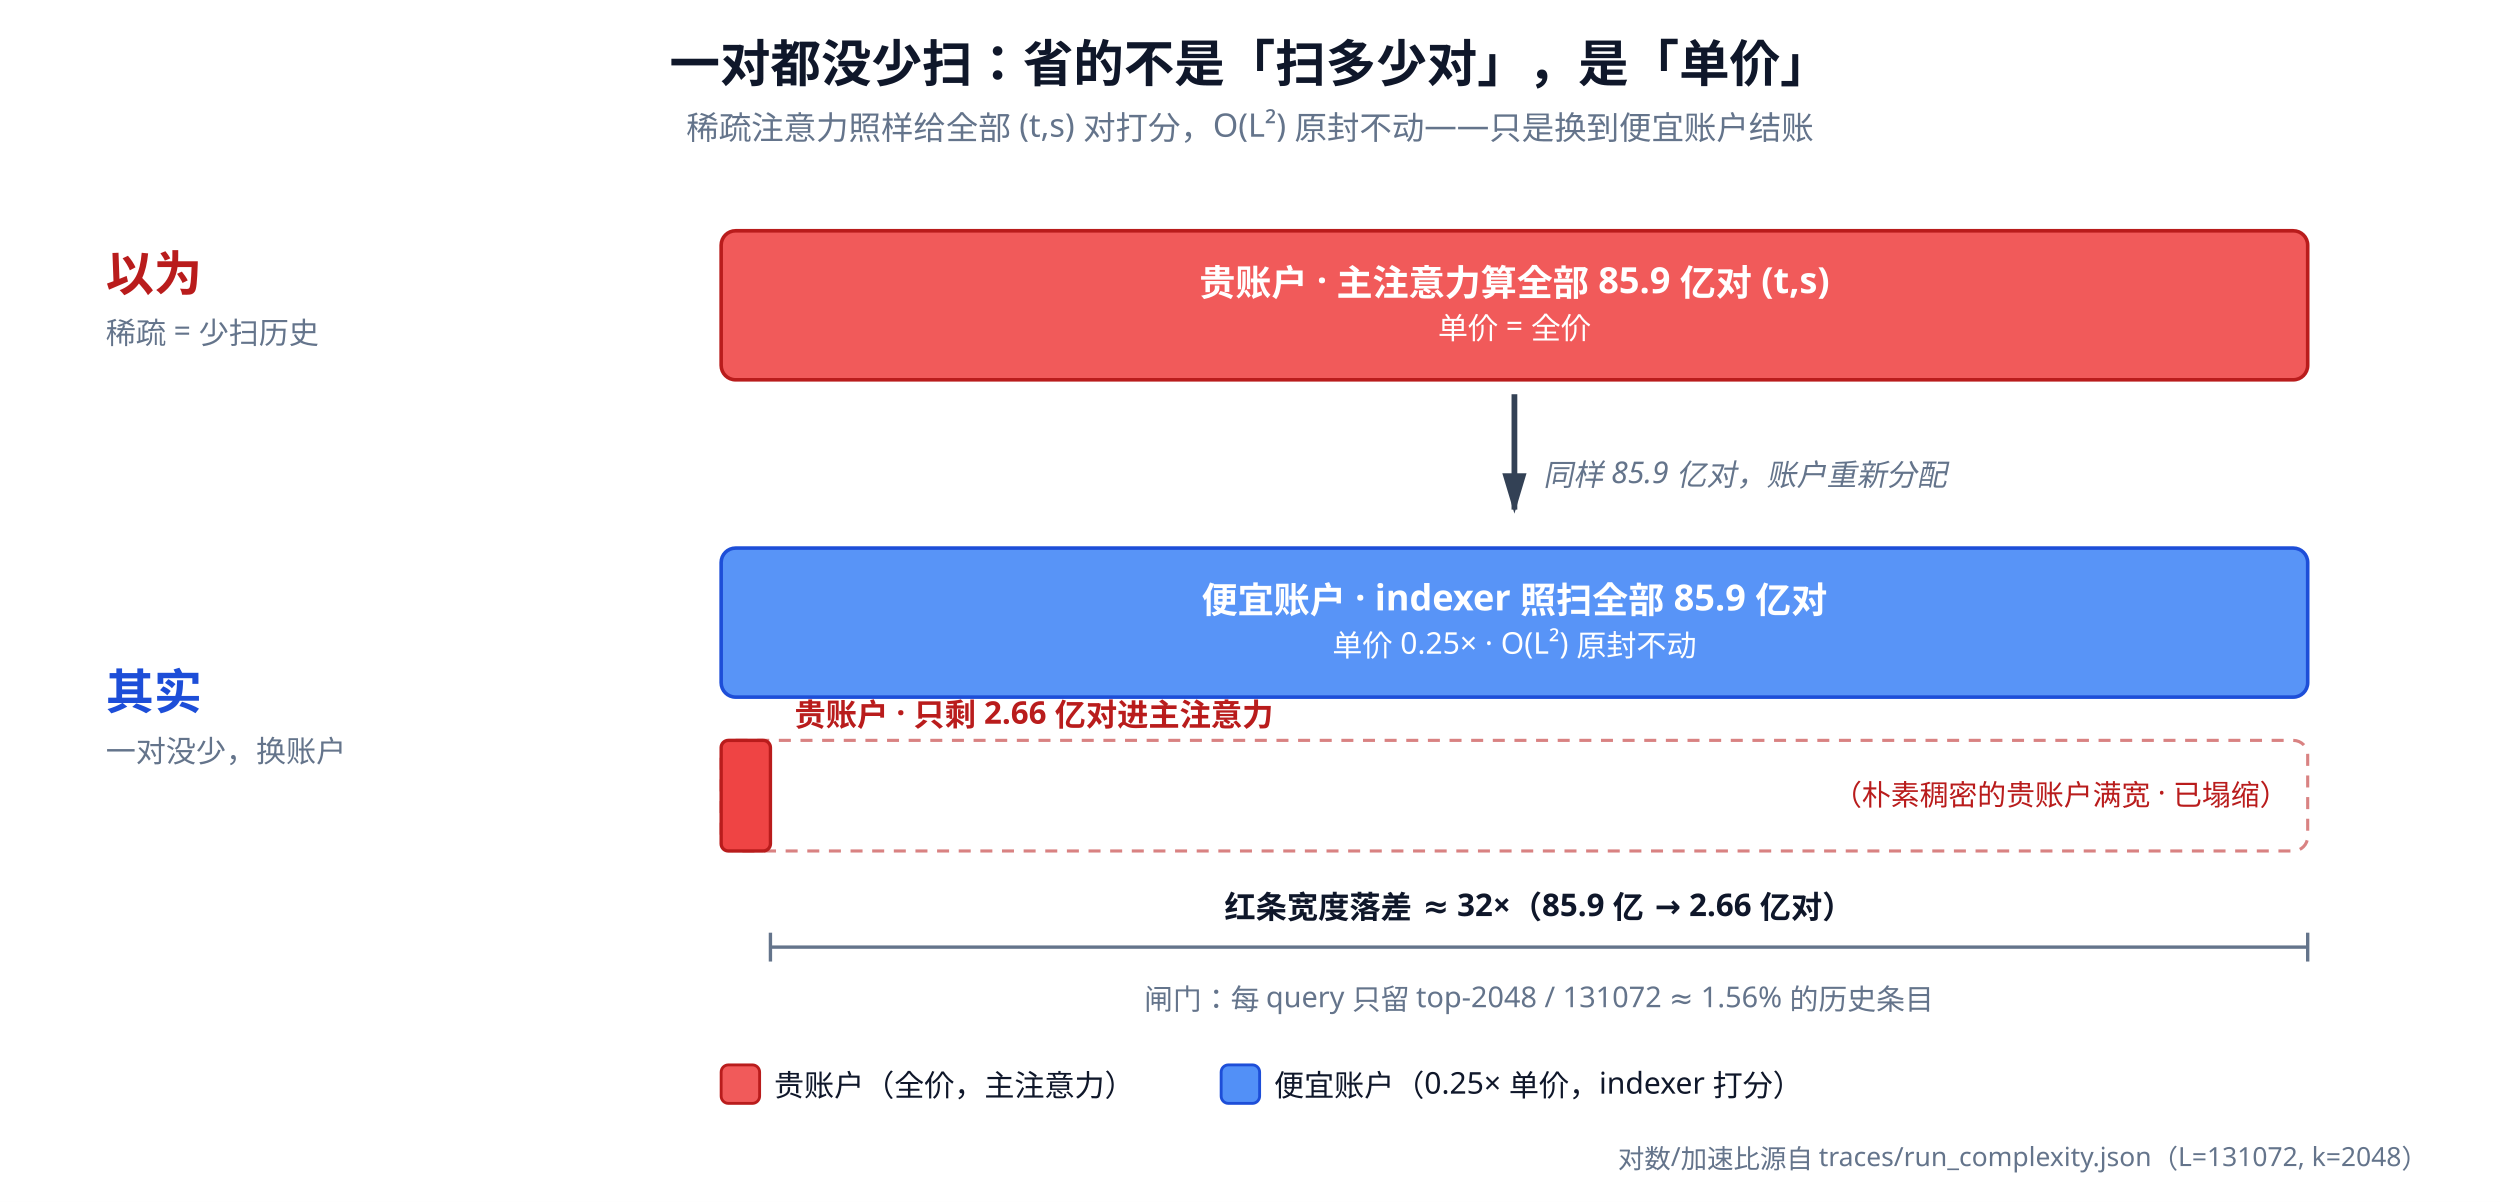
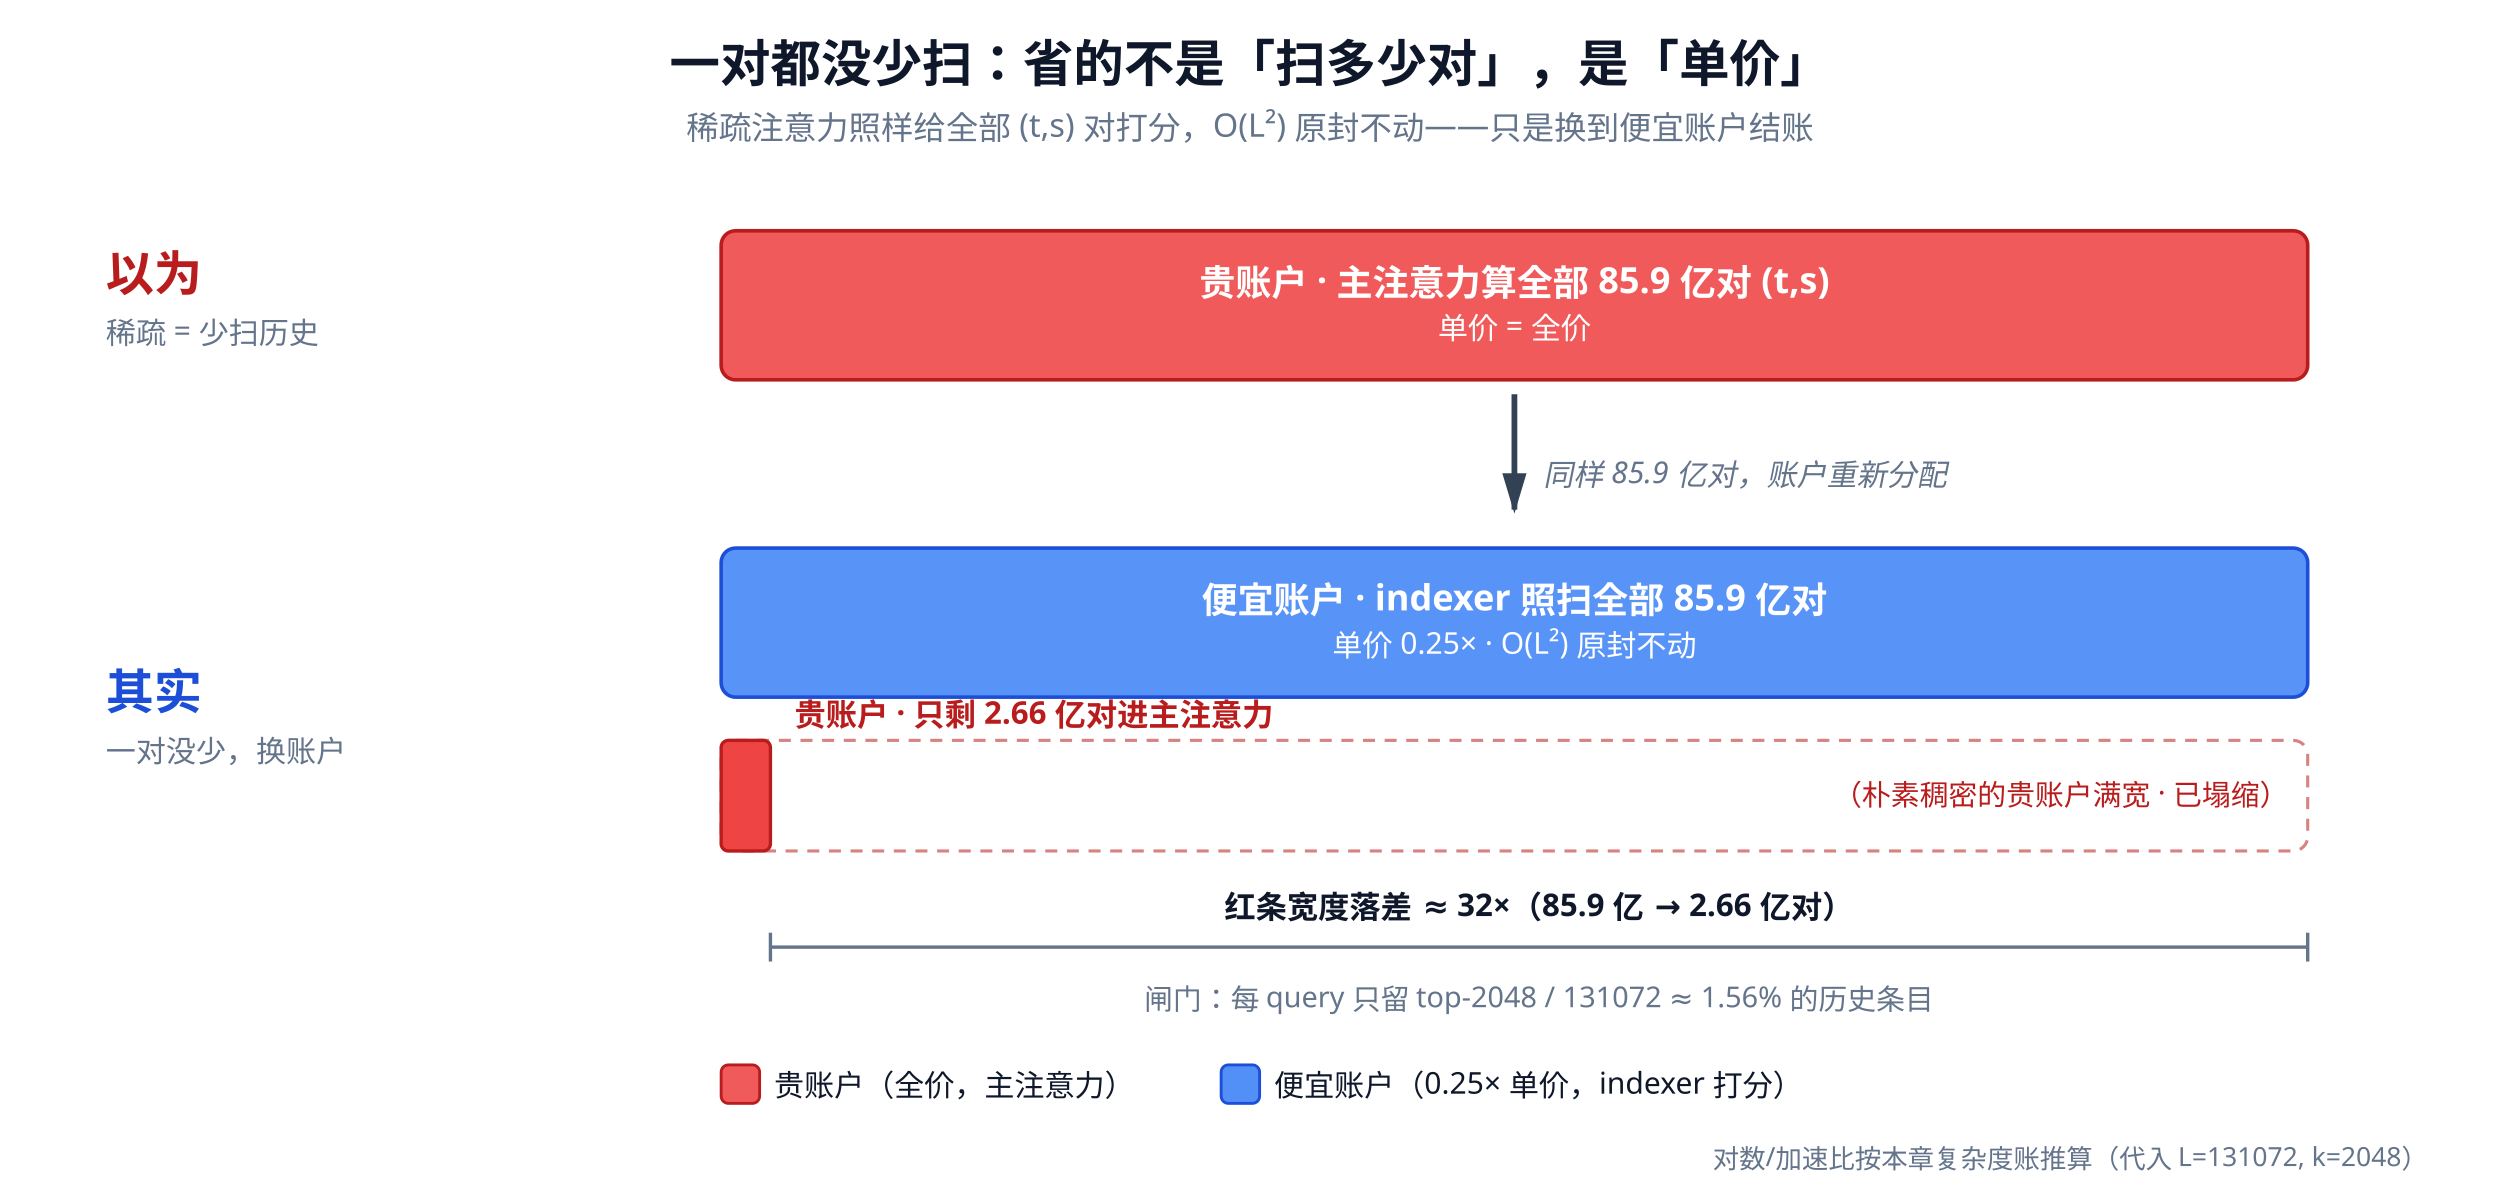
<svg xmlns="http://www.w3.org/2000/svg" viewBox="0 0 1040 500">
  <defs>
    <marker id="a" viewBox="0 0 10 6" refX="9" refY="3" markerWidth="7" markerHeight="5" orient="auto">
      <path d="M0,0 L10,3 L0,6 Z" fill="#334155" />
    </marker>
  </defs>
  <rect width="1040" height="500" fill="white" />
  <text x="520.0" y="34.0" text-anchor="middle" font-family="sans-serif" font-size="21" font-weight="bold" fill="#0f172a">一对都没少扫：省的不是「扫多少对」，是「单价」</text>
  <text x="520.0" y="58.0" text-anchor="middle" font-family="sans-serif" font-size="13.5" fill="#64748b">稀疏注意力照样给全部 (t,s) 对打分，O(L²) 原封不动——只是换到便宜账户结账</text>
  <text x="44.0" y="121.0" text-anchor="start" font-family="sans-serif" font-size="20" font-weight="bold" fill="#b91c1c">以为</text>
  <text x="44.0" y="143.0" text-anchor="start" font-family="sans-serif" font-size="12.5" fill="#64748b">稀疏 = 少扫历史</text>
  <rect x="300" y="96" width="660" height="62" rx="6" fill="#ef4444" fill-opacity="0.88" stroke="#b91c1c" stroke-width="1.5" />
  <text x="630.0" y="123.0" text-anchor="middle" font-family="sans-serif" font-size="15" font-weight="bold" fill="white">贵账户 · 主注意力算全部 85.9 亿对 (t,s)</text>
  <text x="630.0" y="141.0" text-anchor="middle" font-family="sans-serif" font-size="12.5" fill="white">单价 = 全价</text>
  <line x1="630.0" y1="164" x2="630.0" y2="212" stroke="#334155" stroke-width="2.4" marker-end="url(#a)" />
  <text x="642.0" y="202.0" text-anchor="start" font-family="sans-serif" font-size="12.5" font-style="italic" fill="#64748b">同样 85.9 亿对，账户重新分配</text>
  <text x="44.0" y="295.0" text-anchor="start" font-family="sans-serif" font-size="20" font-weight="bold" fill="#1d4ed8">其实</text>
  <text x="44.0" y="317.0" text-anchor="start" font-family="sans-serif" font-size="12.5" fill="#64748b">一对没少，换账户</text>
  <rect x="300" y="228" width="660" height="62" rx="6" fill="#3b82f6" fill-opacity="0.85" stroke="#1d4ed8" stroke-width="1.5" />
  <text x="630.0" y="255.0" text-anchor="middle" font-family="sans-serif" font-size="15" font-weight="bold" fill="white">便宜账户 · indexer 照扫全部 85.9 亿对</text>
  <text x="630.0" y="273.0" text-anchor="middle" font-family="sans-serif" font-size="12.5" fill="white">单价 0.25×  ·  O(L²) 原封不动</text>
  <rect x="300" y="308" width="660" height="46" rx="6" fill="none" stroke="#b91c1c" stroke-width="1.3" stroke-dasharray="5 4" opacity="0.55" />
  <rect x="300" y="308" width="20.5" height="46" rx="3" fill="#ef4444" stroke="#b91c1c" stroke-width="1.4" />
  <text x="952.0" y="335.0" text-anchor="end" font-family="sans-serif" font-size="12" fill="#b91c1c">（朴素稠密的贵账户满宽 · 已塌缩）</text>
  <text x="330.5" y="302.0" text-anchor="start" font-family="sans-serif" font-size="13" font-weight="bold" fill="#b91c1c">贵账户 · 只剩 2.66 亿对进主注意力</text>
  <line x1="320.5" y1="388" x2="320.5" y2="400" stroke="#64748b" stroke-width="1.4" />
  <line x1="960.0" y1="388" x2="960.0" y2="400" stroke="#64748b" stroke-width="1.4" />
  <line x1="320.5" y1="394" x2="960.0" y2="394" stroke="#64748b" stroke-width="1.4" />
  <text x="640.2" y="382.0" text-anchor="middle" font-family="sans-serif" font-size="13" font-weight="bold" fill="#0f172a">红条宽度落差 ≈ 32×（85.9 亿 → 2.66 亿对）</text>
  <text x="640.2" y="420.0" text-anchor="middle" font-family="sans-serif" font-size="12" fill="#64748b">闸门：每 query 只留 top-2048 / 131072 ≈ 1.56% 的历史条目</text>
  <rect x="300" y="443" width="16" height="16" rx="3" fill="#ef4444" fill-opacity="0.88" stroke="#b91c1c" stroke-width="1.2" />
  <text x="322.0" y="456.0" text-anchor="start" font-family="sans-serif" font-size="12.5" fill="#0f172a">贵账户（全价，主注意力）</text>
  <rect x="508" y="443" width="16" height="16" rx="3" fill="#3b82f6" fill-opacity="0.88" stroke="#1d4ed8" stroke-width="1.2" />
  <text x="530.0" y="456.0" text-anchor="start" font-family="sans-serif" font-size="12.5" fill="#0f172a">便宜账户（0.25× 单价，indexer 打分）</text>
-   <text x="1010.0" y="486.0" text-anchor="end" font-family="sans-serif" font-size="11" fill="#64748b">对数/加速比源自 traces/run_complexity.json（L=131072, k=2048）</text>
+   <text x="1010.0" y="486.0" text-anchor="end" font-family="sans-serif" font-size="11" fill="#64748b">对数/加速比按本章复杂度账推算（代入 L=131072, k=2048）</text>
</svg>
